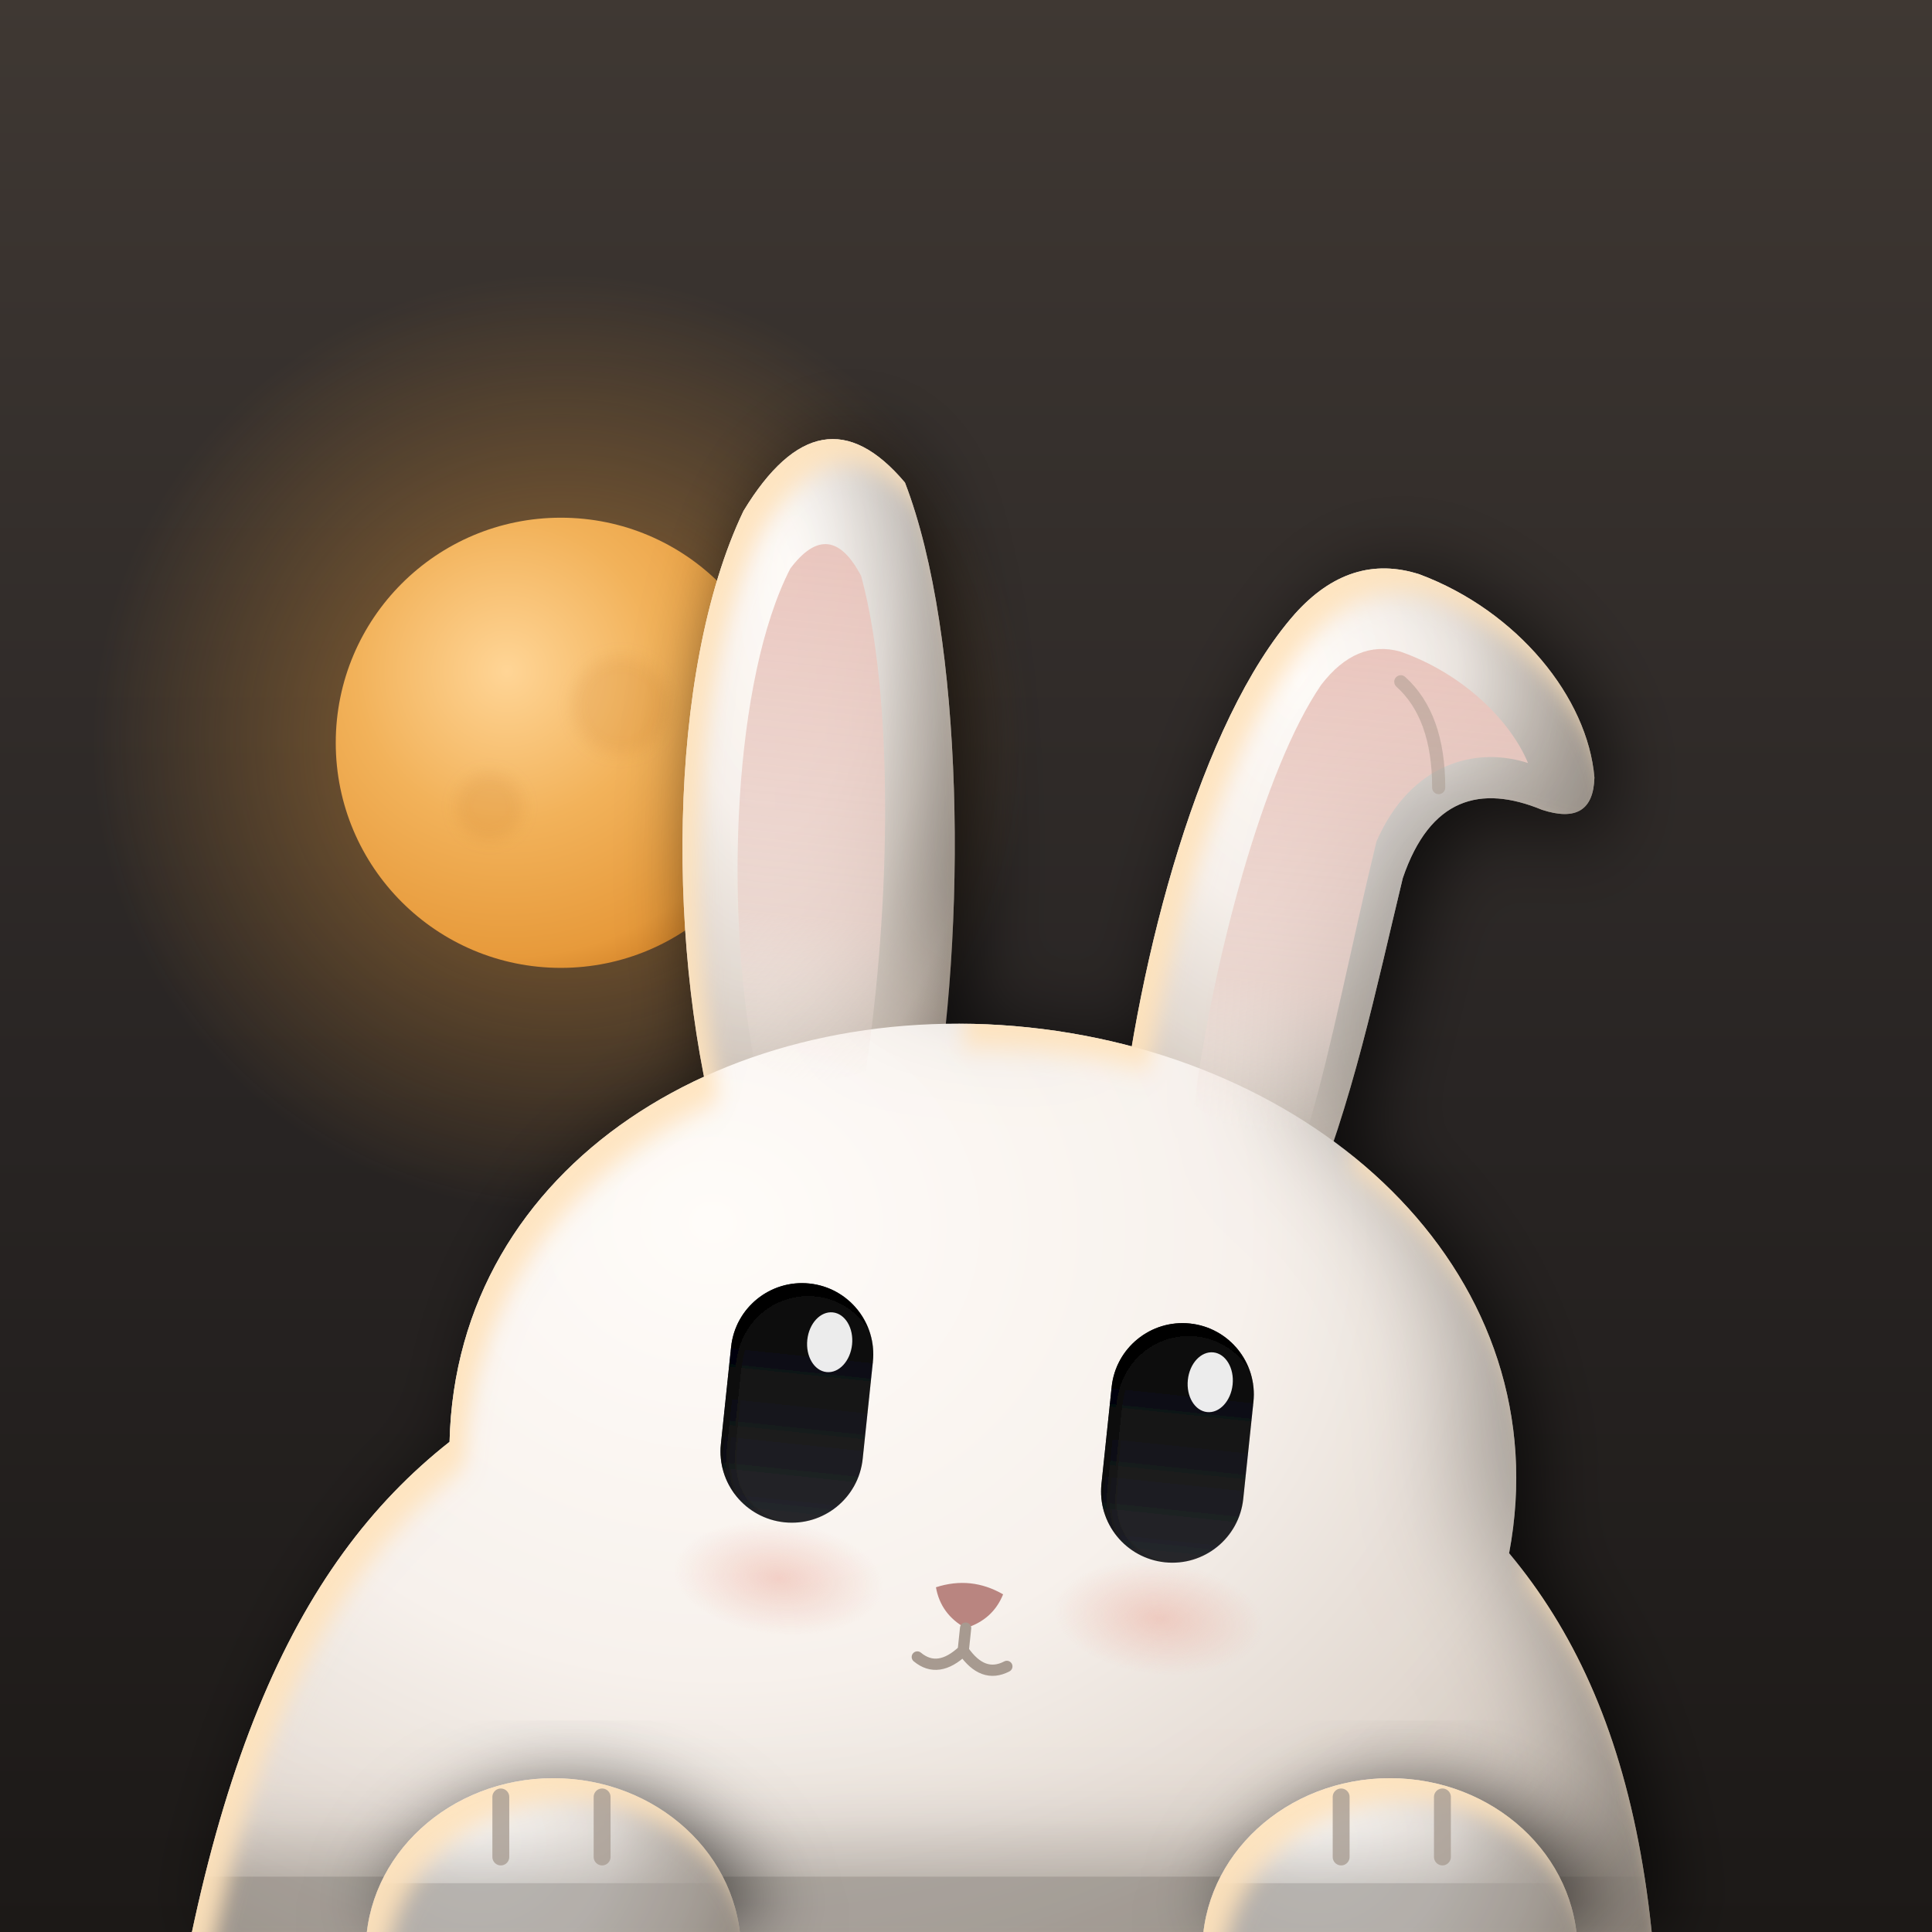
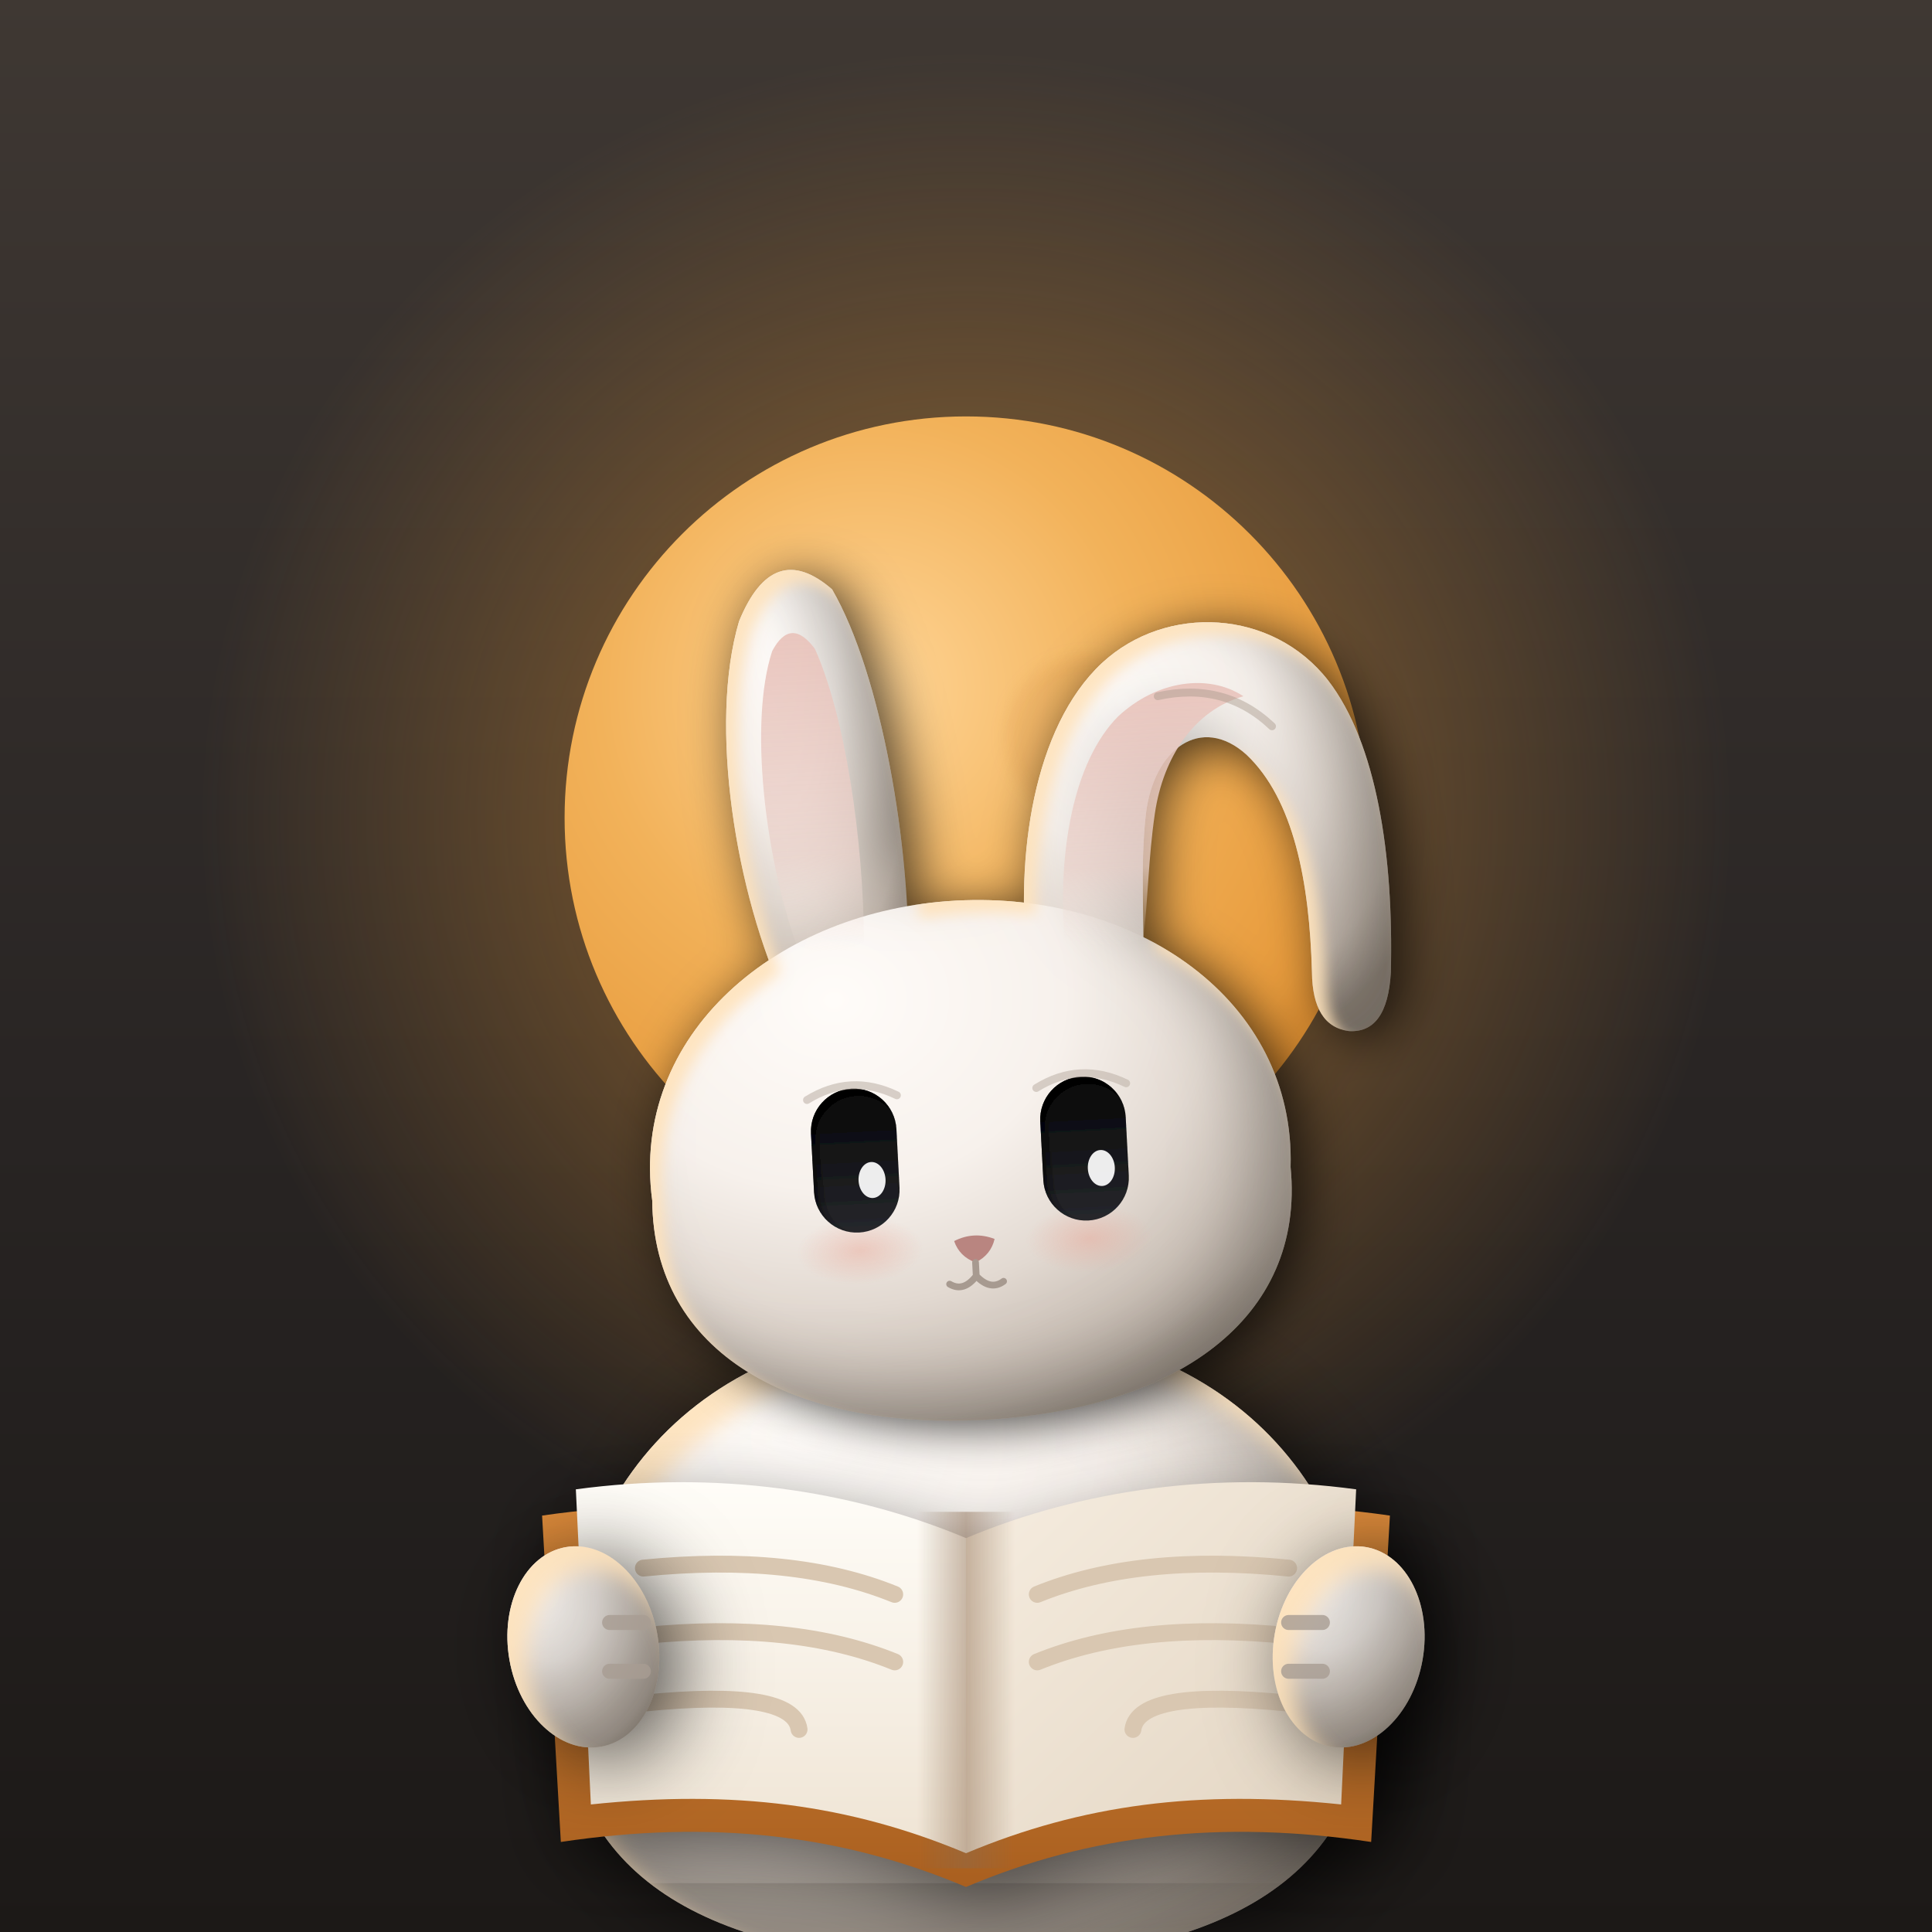
<svg xmlns="http://www.w3.org/2000/svg" viewBox="100 100 824 824" role="img" aria-label="Sidonie 伴学">
  <defs>
    <path id="squircle" d="M100 100 H924 V924 H100 Z" />
    <clipPath id="clip">
      <use href="#squircle" />
    </clipPath>
    <linearGradient id="bg" x1="0" y1="0" x2="0" y2="1">
      <stop offset="0" stop-color="#3f3833" />
      <stop offset="0.55" stop-color="#292524" />
      <stop offset="1" stop-color="#1c1917" />
    </linearGradient>
    <linearGradient id="rim" x1="0" y1="0" x2="0" y2="1">
      <stop offset="0" stop-color="#fff" stop-opacity="0.22" />
      <stop offset="0.35" stop-color="#fff" stop-opacity="0.04" />
      <stop offset="1" stop-color="#fff" stop-opacity="0" />
    </linearGradient>
    <radialGradient id="body" cx="0.30" cy="0.18" r="0.95">
      <stop offset="0" stop-color="#fffcf9" />
      <stop offset="0.38" stop-color="#f7f1ec" />
      <stop offset="0.62" stop-color="#e2d9d1" />
      <stop offset="0.86" stop-color="#bfb4aa" />
      <stop offset="1" stop-color="#958a80" />
    </radialGradient>
    <linearGradient id="eye" x1="0" y1="0" x2="0" y2="1">
      <stop offset="0" stop-color="#050506" />
      <stop offset="1" stop-color="#26272c" />
    </linearGradient>
    <filter id="sculpt" x="-20%" y="-20%" width="140%" height="140%">
      <feGaussianBlur in="SourceAlpha" stdDeviation="30" result="b1" />
      <feOffset in="b1" dx="-34" dy="-26" result="o1" />
      <feComposite in="SourceAlpha" in2="o1" operator="out" result="edge1" />
      <feFlood flood-color="#463d36" flood-opacity="0.55" />
      <feComposite in2="edge1" operator="in" result="shade" />
      <feGaussianBlur in="SourceAlpha" stdDeviation="6" result="b2" />
      <feOffset in="b2" dx="10" dy="12" result="o2" />
      <feComposite in="SourceAlpha" in2="o2" operator="out" result="edge2" />
      <feFlood flood-color="#ffe3bd" flood-opacity="0.9" />
      <feComposite in2="edge2" operator="in" result="shine" />
      <feMerge>
        <feMergeNode in="SourceGraphic" />
        <feMergeNode in="shade" />
        <feMergeNode in="shine" />
      </feMerge>
    </filter>
    <filter id="cast" x="-20%" y="-20%" width="140%" height="140%">
      <feGaussianBlur in="SourceAlpha" stdDeviation="22" />
      <feOffset dx="10" dy="6" />
      <feComponentTransfer>
        <feFuncA type="linear" slope="0.7" />
      </feComponentTransfer>
    </filter>
    <filter id="eyeInset" x="-30%" y="-30%" width="160%" height="160%">
      <feGaussianBlur in="SourceAlpha" stdDeviation="5" result="b" />
      <feOffset in="b" dx="4" dy="7" result="o" />
      <feComposite in="SourceAlpha" in2="o" operator="out" result="e" />
      <feFlood flood-color="#000" flood-opacity="0.9" />
      <feComposite in2="e" operator="in" result="s" />
      <feMerge>
        <feMergeNode in="SourceGraphic" />
        <feMergeNode in="s" />
      </feMerge>
    </filter>
    <filter id="soft" x="-30%" y="-30%" width="160%" height="160%">
      <feGaussianBlur stdDeviation="14" />
    </filter>
+     <filter id="cast2" x="-80%" y="-80%" width="260%" height="260%">
+       <feGaussianBlur in="SourceAlpha" stdDeviation="22" />
+       <feOffset dx="10" dy="6" />
+       <feComponentTransfer>
+         <feFuncA type="linear" slope="0.7" />
+       </feComponentTransfer>
+     </filter>
    <linearGradient id="earPink" x1="0" y1="0" x2="0" y2="1">
      <stop offset="0" stop-color="#e9c4bc" stop-opacity="0.95" />
      <stop offset="0.7" stop-color="#ead2cb" stop-opacity="0.75" />
      <stop offset="1" stop-color="#f3e6e0" stop-opacity="0" />
    </linearGradient>
    <radialGradient id="moon" cx="0.38" cy="0.34" r="0.75">
      <stop offset="0" stop-color="#ffd596" />
      <stop offset="0.45" stop-color="#f2b25a" />
      <stop offset="0.85" stop-color="#e79a3b" />
      <stop offset="1" stop-color="#cf7f25" />
    </radialGradient>
    <radialGradient id="glow" cx="0.5" cy="0.5" r="0.5">
      <stop offset="0.45" stop-color="#e79a3b" stop-opacity="0.32" />
      <stop offset="1" stop-color="#e79a3b" stop-opacity="0" />
    </radialGradient>
    <filter id="crater" x="-50%" y="-50%" width="200%" height="200%">
      <feGaussianBlur stdDeviation="4" />
    </filter>
    <radialGradient id="blush" cx="0.5" cy="0.5" r="0.5">
      <stop offset="0" stop-color="#eaa595" stop-opacity="0.45" />
      <stop offset="1" stop-color="#eaa595" stop-opacity="0" />
    </radialGradient>
+     <linearGradient id="page" x1="0" y1="0" x2="0" y2="1">
+       <stop offset="0" stop-color="#fffdf8" />
+       <stop offset="1" stop-color="#efe4d4" />
+     </linearGradient>
+     <linearGradient id="pageR" x1="0" y1="0" x2="1" y2="1">
+       <stop offset="0" stop-color="#f6ede0" />
+       <stop offset="1" stop-color="#e2d4c1" />
+     </linearGradient>
+     <linearGradient id="cover" x1="0" y1="0" x2="0" y2="1">
+       <stop offset="0" stop-color="#d9893a" />
+       <stop offset="1" stop-color="#a95f1f" />
+     </linearGradient>
+     <linearGradient id="spine" x1="0" y1="0" x2="1" y2="0">
+       <stop offset="0" stop-color="#8a6a4e" stop-opacity="0" />
+       <stop offset="0.5" stop-color="#8a6a4e" stop-opacity="0.45" />
+       <stop offset="1" stop-color="#8a6a4e" stop-opacity="0" />
+     </linearGradient>
+     <radialGradient id="cardGlow" cx="0.5" cy="0.5" r="0.5">
+       <stop offset="0.35" stop-color="#ffc56e" stop-opacity="0.55" />
+       <stop offset="1" stop-color="#e79a3b" stop-opacity="0" />
+     </radialGradient>
+     <linearGradient id="card" x1="0" y1="0" x2="0.4" y2="1">
+       <stop offset="0" stop-color="#fffaf0" />
+       <stop offset="1" stop-color="#fbe7c6" />
+     </linearGradient>
+     <radialGradient id="star" cx="0.4" cy="0.35" r="0.7">
+       <stop offset="0" stop-color="#ffd18a" />
+       <stop offset="0.6" stop-color="#e79a3b" />
+       <stop offset="1" stop-color="#cf7f25" />
+     </radialGradient>
  </defs>
  <use href="#squircle" fill="url(#bg)" />
  <g clip-path="url(#clip)">
    <g transform="translate(512 924) scale(0.8) translate(-512 -924)">
-       <circle cx="296" cy="290" r="252" fill="url(#glow)" />
-       <circle cx="296" cy="290" r="120" fill="url(#moon)" />
+       <circle cx="512" cy="330" r="407" fill="url(#glow)" />
+       <circle cx="512" cy="330" r="214" fill="url(#moon)" />
      <g fill="#b8691c" opacity="0.13" filter="url(#crater)">
-         <circle cx="328" cy="270" r="26" />
-         <circle cx="258" cy="324" r="18" />
-       </g>
-       <g transform="rotate(6 512 760)">
-         <g fill="#000" filter="url(#cast)">
+         <circle cx="576" cy="287" r="43" />
+         <circle cx="439" cy="394" r="30" />
+         <circle cx="533" cy="437" r="21" />
+       </g>
+       <g fill="#000" filter="url(#cast2)">
+         <path d="M 512 600 C 664 600 730 700 726 806 C 722 900 640 940 512 940 C 384 940 302 900 298 806 C 294 700 360 600 512 600 Z" />
+       </g>
+       <g filter="url(#sculpt)">
+         <g fill="url(#body)">
+           <path d="M 512 600 C 664 600 730 700 726 806 C 722 900 640 940 512 940 C 384 940 302 900 298 806 C 294 700 360 600 512 600 Z" />
+         </g>
+       </g>
+       <g transform="translate(512 470) rotate(-3) scale(0.6) translate(-512 -600)">
+         <g fill="#000" filter="url(#cast2)">
          <path d="M 356 522 C 316 424 300 272 332 182 Q 366 110 416 158 C 456 236 474 392 466 498 Z" />
-           <path d="M 566 496 C 566 396 586 268 630 206 Q 656 170 694 178 C 748 192 790 234 798 276 Q 800 302 772 296 C 738 286 712 296 702 340 C 694 400 688 462 670 522 Z" />
-           <path d="M 112 1110 C 112 884 152 766 228 692 C 216 544 352 440 512 440 C 672 440 808 544 796 692 C 872 766 912 884 912 1110 Z" />
+           <path d="M 572 500 C 566 404 588 290 652 236 C 712 186 806 196 852 262 C 892 320 902 420 894 524 Q 888 578 854 574 Q 822 568 824 520 C 826 440 816 366 776 324 C 738 286 694 314 684 372 C 676 420 678 470 674 512 Z" />
+           <path d="M 228 692 C 216 544 352 440 512 440 C 672 440 808 544 796 692 C 802 828 682 902 512 902 C 342 902 222 828 228 692 Z" />
        </g>
        <g filter="url(#sculpt)">
          <g fill="url(#body)">
            <path d="M 356 522 C 316 424 300 272 332 182 Q 366 110 416 158 C 456 236 474 392 466 498 Z" />
-             <path d="M 566 496 C 566 396 586 268 630 206 Q 656 170 694 178 C 748 192 790 234 798 276 Q 800 302 772 296 C 738 286 712 296 702 340 C 694 400 688 462 670 522 Z" />
-             <path d="M 112 1110 C 112 884 152 766 228 692 C 216 544 352 440 512 440 C 672 440 808 544 796 692 C 872 766 912 884 912 1110 Z" />
+             <path d="M 572 500 C 566 404 588 290 652 236 C 712 186 806 196 852 262 C 892 320 902 420 894 524 Q 888 578 854 574 Q 822 568 824 520 C 826 440 816 366 776 324 C 738 286 694 314 684 372 C 676 420 678 470 674 512 Z" />
+             <path d="M 228 692 C 216 544 352 440 512 440 C 672 440 808 544 796 692 C 802 828 682 902 512 902 C 342 902 222 828 228 692 Z" />
          </g>
        </g>
        <path d="M 368 472 C 344 392 336 272 360 210 Q 378 180 398 210 C 422 272 432 382 428 472 Q 398 488 368 472 Z" fill="url(#earPink)" />
-         <path d="M 604 472 C 606 394 622 290 648 242 Q 664 216 688 220 C 722 228 750 250 762 272 C 734 266 700 278 686 322 C 678 382 674 432 666 476 Q 634 490 604 472 Z" fill="url(#earPink)" />
-         <path d="M 690 236 Q 712 252 716 290" stroke="#a8988c" stroke-width="7" stroke-linecap="round" fill="none" opacity="0.5" />
+         <path d="M 606 478 C 604 402 622 322 664 284 C 700 254 746 250 776 272 C 732 282 702 322 692 372 C 684 412 682 448 676 482 Q 640 494 606 478 Z" fill="url(#earPink)" />
+         <path d="M 700 268 Q 760 258 800 300" stroke="#a8988c" stroke-width="7" stroke-linecap="round" fill="none" opacity="0.45" />
        <ellipse cx="410" cy="746" rx="56" ry="30" fill="url(#blush)" />
        <ellipse cx="614" cy="746" rx="56" ry="30" fill="url(#blush)" />
        <g filter="url(#eyeInset)">
-           <rect x="372" y="588" width="76" height="128" rx="38" fill="url(#eye)" />
-           <rect x="576" y="588" width="76" height="128" rx="38" fill="url(#eye)" />
-         </g>
-         <ellipse cx="424" cy="618" rx="12" ry="16" fill="#fff" opacity="0.92" />
-         <ellipse cx="628" cy="618" rx="12" ry="16" fill="#fff" opacity="0.92" />
+           <rect x="372" y="602" width="76" height="128" rx="38" fill="url(#eye)" />
+           <rect x="576" y="602" width="76" height="128" rx="38" fill="url(#eye)" />
+         </g>
+         <ellipse cx="424" cy="684" rx="12" ry="16" fill="#fff" opacity="0.92" />
+         <ellipse cx="628" cy="684" rx="12" ry="16" fill="#fff" opacity="0.92" />
+         <path d="M 370 610 Q 410 588 450 610" stroke="#bfb4aa" stroke-width="7" stroke-linecap="round" fill="none" opacity="0.6" />
+         <path d="M 574 610 Q 614 588 654 610" stroke="#bfb4aa" stroke-width="7" stroke-linecap="round" fill="none" opacity="0.6" />
        <path d="M 494 742 Q 512 734 530 742 Q 526 756 512 762 Q 498 756 494 742 Z" fill="#b98580" />
        <path d="M 512 762 L 512 774 M 512 774 Q 500 788 488 780 M 512 774 Q 524 788 536 780" stroke="#a79a90" stroke-width="6" stroke-linecap="round" fill="none" />
      </g>
-       <g>
-         <g filter="url(#cast)">
-           <ellipse cx="292" cy="934" rx="100" ry="92" fill="#000" />
-           <ellipse cx="738" cy="934" rx="100" ry="92" fill="#000" />
-         </g>
-         <g filter="url(#sculpt)">
-           <ellipse cx="292" cy="934" rx="100" ry="92" fill="url(#body)" />
-           <ellipse cx="738" cy="934" rx="100" ry="92" fill="url(#body)" />
-         </g>
-         <g stroke="#a89c92" stroke-width="9" stroke-linecap="round" fill="none" opacity="0.8">
-           <path d="M 264 852 L 264 884" />
-           <path d="M 318 852 L 318 884" />
-           <path d="M 712 852 L 712 884" />
-           <path d="M 766 852 L 766 884" />
-         </g>
+       <path d="M 512 728 C 446 700 368 690 286 702 L 296 876 C 376 864 446 872 512 900 C 578 872 648 864 728 876 L 738 702 C 656 690 578 700 512 728 Z" fill="#000" filter="url(#cast2)" />
+       <path d="M 512 728 C 446 700 368 690 286 702 L 296 876 C 376 864 446 872 512 900 C 578 872 648 864 728 876 L 738 702 C 656 690 578 700 512 728 Z" fill="url(#cover)" />
+       <path d="M 512 714 C 450 688 378 678 304 688 L 312 856 C 388 848 450 856 512 882 Z" fill="url(#page)" />
+       <path d="M 512 714 C 574 688 646 678 720 688 L 712 856 C 636 848 574 856 512 882 Z" fill="url(#pageR)" />
+       <rect x="486" y="700" width="52" height="190" fill="url(#spine)" />
+       <g stroke="#d9c7b1" stroke-width="9" stroke-linecap="round" fill="none">
+         <path d="M 340 730 Q 420 722 474 744" />
+         <path d="M 550 744 Q 604 722 684 730" />
+         <path d="M 340 766 Q 420 758 474 780" />
+         <path d="M 550 780 Q 604 758 684 766" />
+         <path d="M 340 802 Q 420 794 423 816" />
+         <path d="M 601 816 Q 604 794 684 802" />
+       </g>
+       <g fill="#000" filter="url(#cast2)">
+         <ellipse cx="308" cy="772" rx="40" ry="54" transform="rotate(-10 308 772)" />
+         <ellipse cx="716" cy="772" rx="40" ry="54" transform="rotate(10 716 772)" />
+       </g>
+       <g filter="url(#sculpt)">
+         <g fill="url(#body)">
+           <ellipse cx="308" cy="772" rx="40" ry="54" transform="rotate(-10 308 772)" />
+           <ellipse cx="716" cy="772" rx="40" ry="54" transform="rotate(10 716 772)" />
+         </g>
+       </g>
+       <g stroke="#a89c92" stroke-width="8" stroke-linecap="round" opacity="0.8">
+         <path d="M 322 759 L 340 759" />
+         <path d="M 322 785 L 340 785" />
+         <path d="M 702 759 L 684 759" />
+         <path d="M 702 785 L 684 785" />
      </g>
    </g>
  </g>
</svg>
